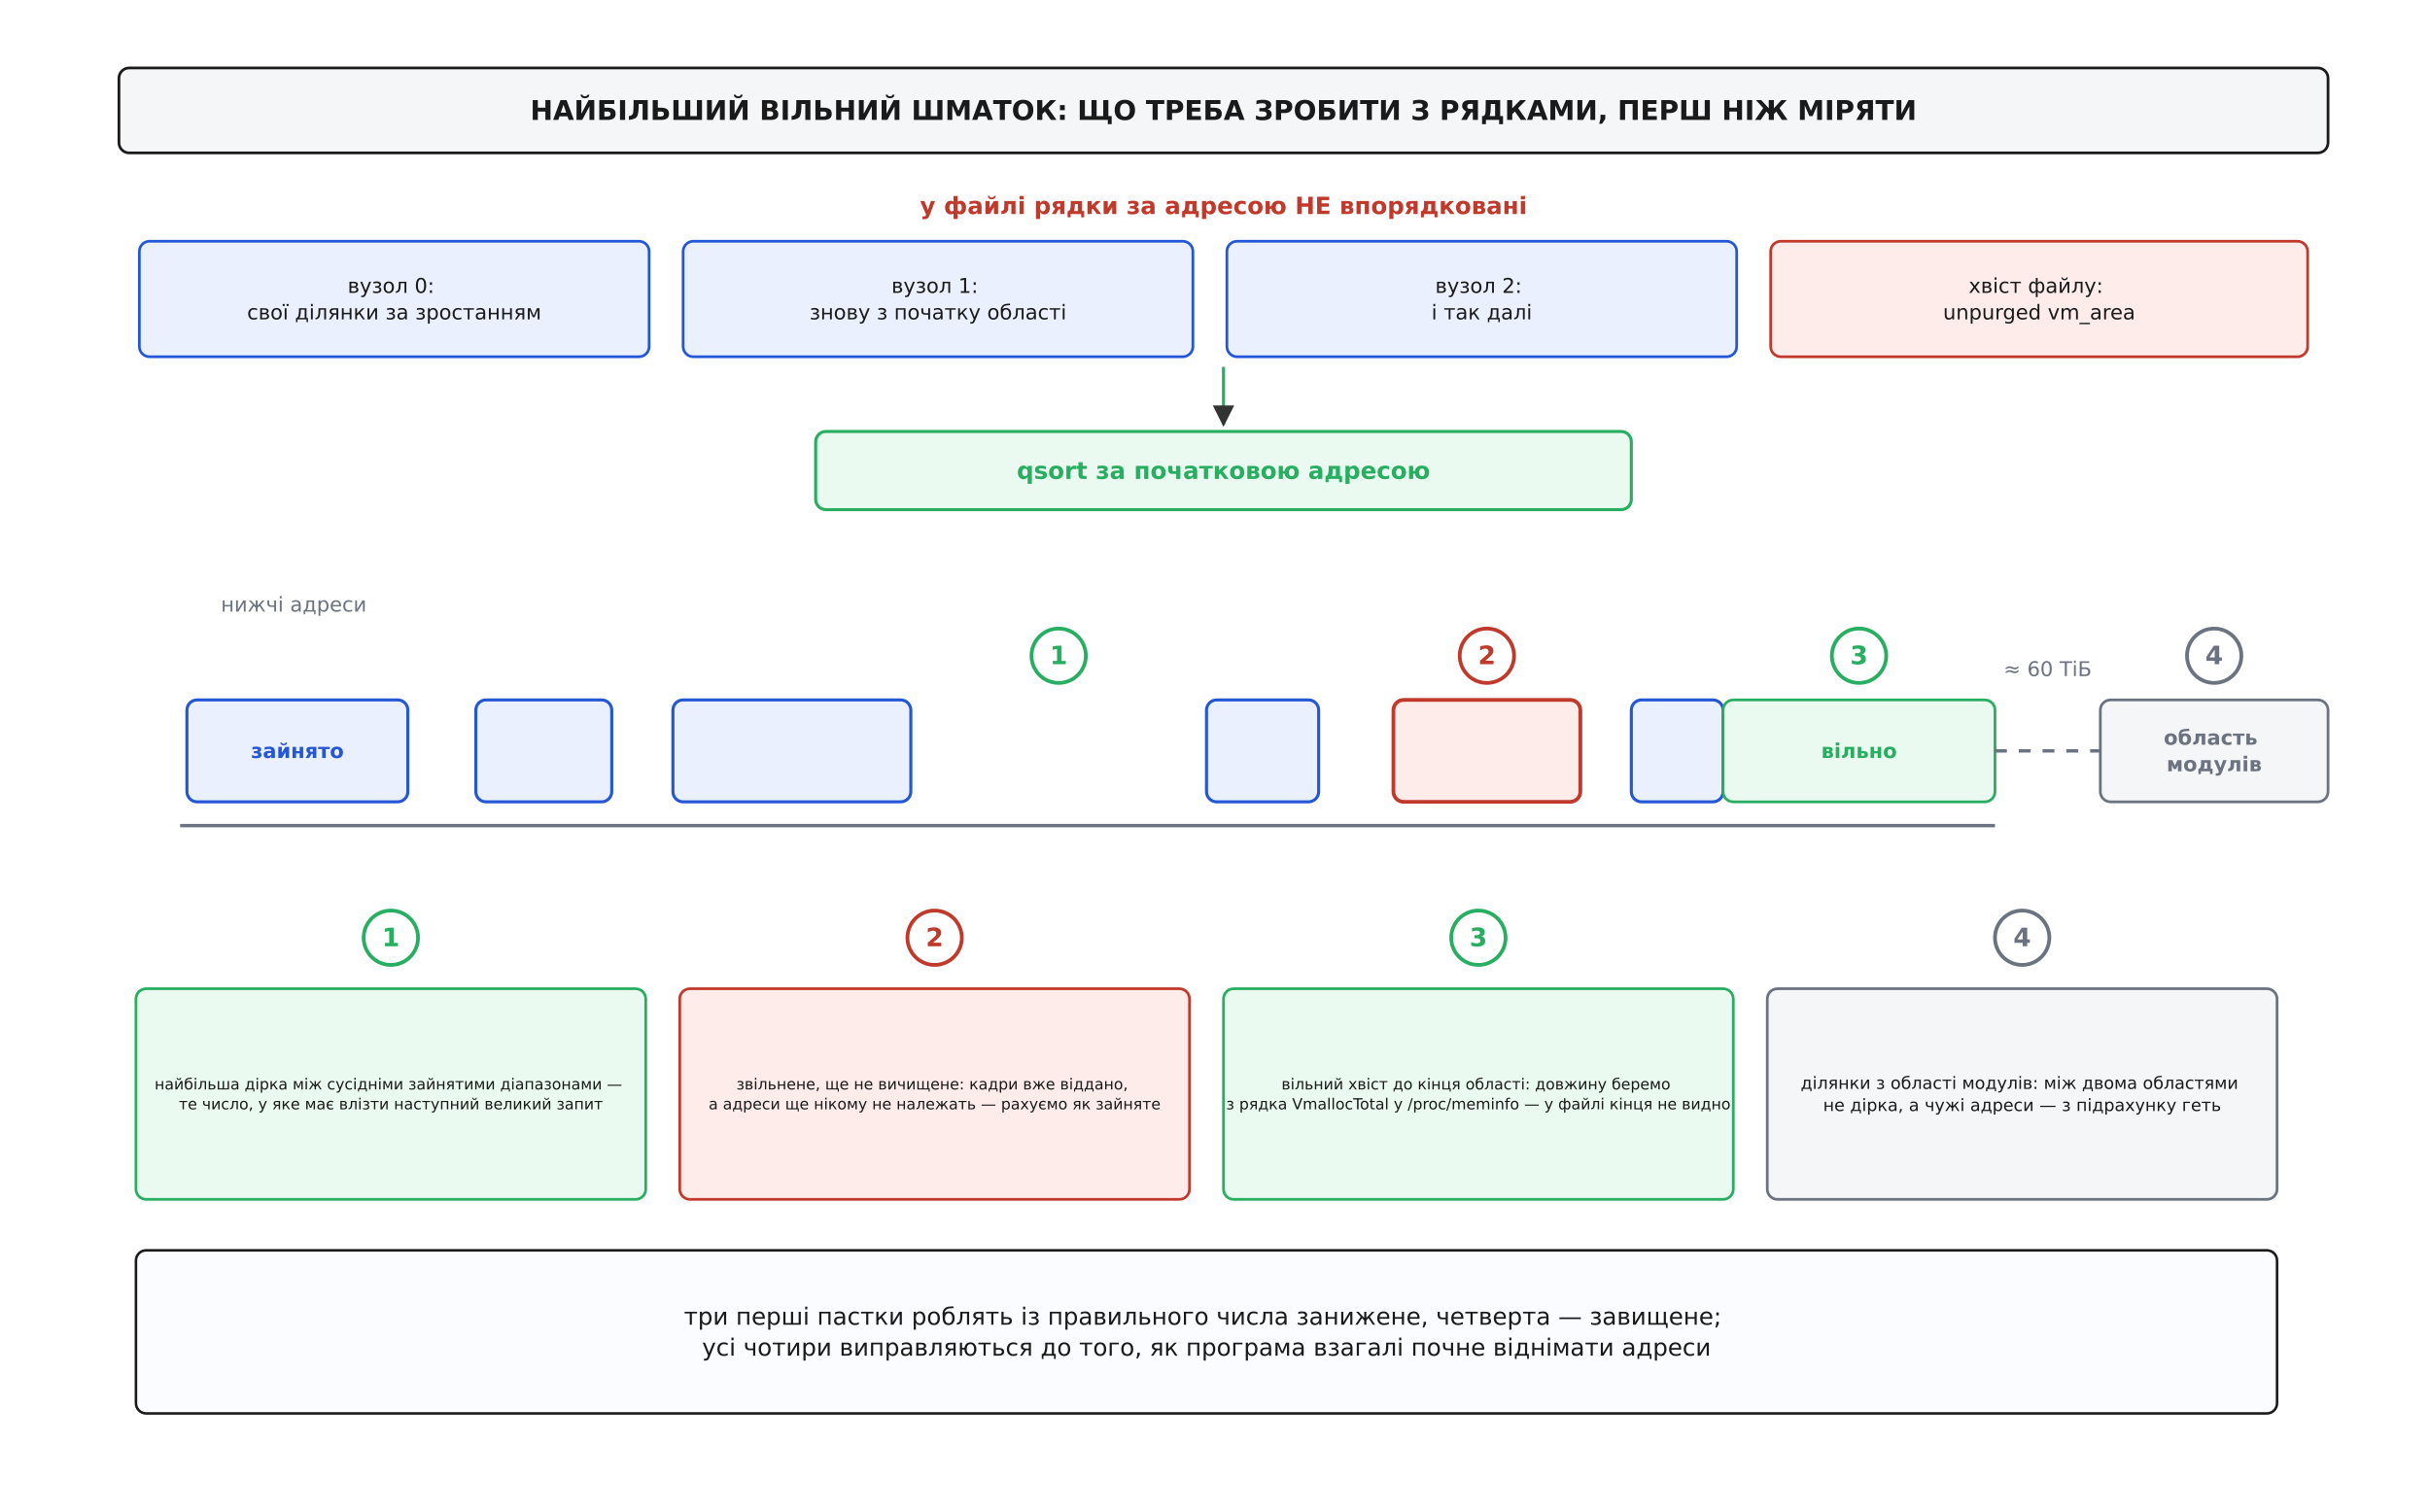
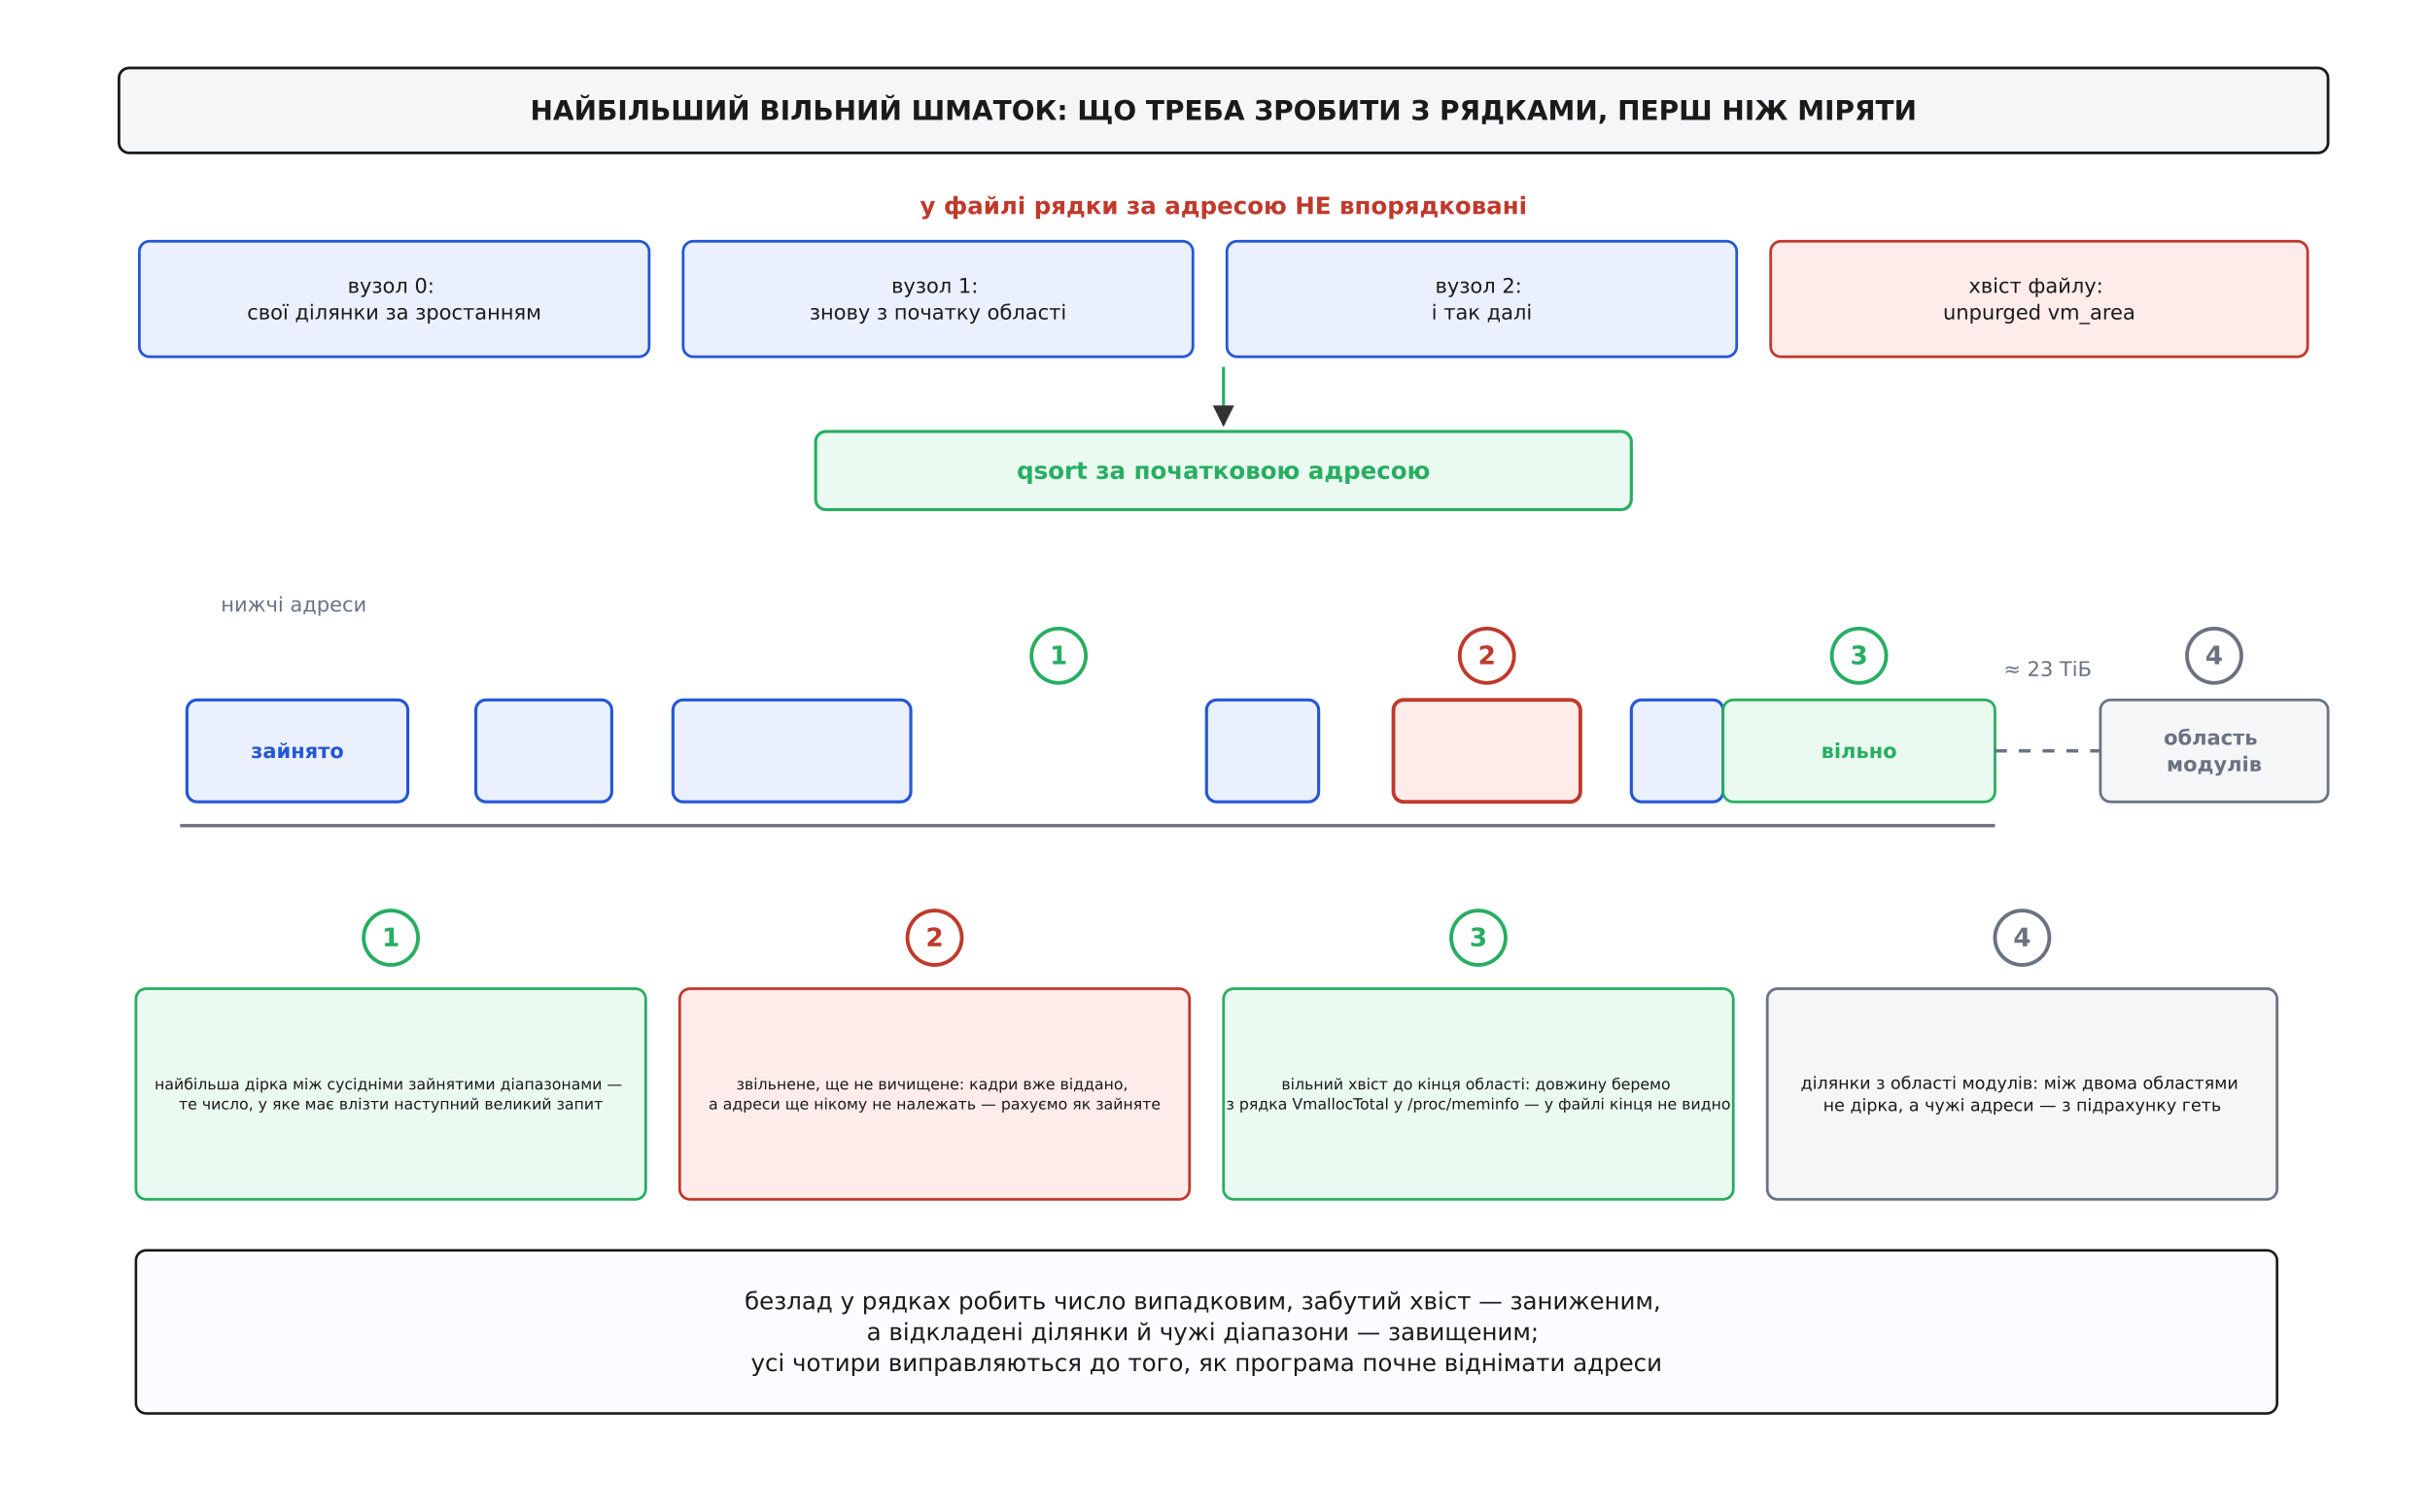
<svg xmlns="http://www.w3.org/2000/svg" viewBox="-10 -10 1430 890" font-family="'Segoe UI', 'DejaVu Sans', Arial, sans-serif">
  <rect x="-10" y="-10" width="1430" height="890" fill="#ffffff" />
  <defs>
    <marker id="arrow" viewBox="0 0 10 10" refX="9" refY="5" markerWidth="7" markerHeight="7" orient="auto-start-reverse">
      <path d="M0 0 L10 5 L0 10 z" fill="#333333" />
    </marker>
  </defs>
  <rect x="60.0" y="30.0" width="1300.0" height="50.0" rx="6" fill="#f4f6f8" stroke="#1a1a1a" stroke-width="1.6" />
  <text x="710.0" y="60.6" font-family="'Segoe UI', 'DejaVu Sans', Arial, sans-serif" font-size="16" fill="#1a1a1a" text-anchor="middle" font-weight="700">
    <tspan x="710.0" dy="0.0">НАЙБІЛЬШИЙ ВІЛЬНИЙ ШМАТОК: ЩО ТРЕБА ЗРОБИТИ З РЯДКАМИ, ПЕРШ НІЖ МІРЯТИ</tspan>
  </text>
  <text x="710.0" y="116.0" font-family="'Segoe UI', 'DejaVu Sans', Arial, sans-serif" font-size="14" fill="#c0392b" text-anchor="middle" font-weight="700">у файлі рядки за адресою НЕ впорядковані</text>
  <rect x="72.0" y="132.0" width="300.0" height="68.0" rx="6" fill="#eaf0fd" stroke="#2457d6" stroke-width="1.6" />
  <text x="222.0" y="162.4" font-family="'Segoe UI', 'DejaVu Sans', Arial, sans-serif" font-size="12" fill="#1a1a1a" text-anchor="middle">
    <tspan x="222.0" dy="0.0">вузол 0:</tspan>
    <tspan x="222.0" dy="15.6">свої ділянки за зростанням</tspan>
  </text>
  <rect x="392.0" y="132.0" width="300.0" height="68.0" rx="6" fill="#eaf0fd" stroke="#2457d6" stroke-width="1.6" />
  <text x="542.0" y="162.4" font-family="'Segoe UI', 'DejaVu Sans', Arial, sans-serif" font-size="12" fill="#1a1a1a" text-anchor="middle">
    <tspan x="542.0" dy="0.0">вузол 1:</tspan>
    <tspan x="542.0" dy="15.6">знову з початку області</tspan>
  </text>
  <rect x="712.0" y="132.0" width="300.0" height="68.0" rx="6" fill="#eaf0fd" stroke="#2457d6" stroke-width="1.6" />
  <text x="862.0" y="162.4" font-family="'Segoe UI', 'DejaVu Sans', Arial, sans-serif" font-size="12" fill="#1a1a1a" text-anchor="middle">
    <tspan x="862.0" dy="0.0">вузол 2:</tspan>
    <tspan x="862.0" dy="15.6">і так далі</tspan>
  </text>
  <rect x="1032.0" y="132.0" width="316.0" height="68.0" rx="6" fill="#fdecea" stroke="#c0392b" stroke-width="1.6" />
  <text x="1190.0" y="162.4" font-family="'Segoe UI', 'DejaVu Sans', Arial, sans-serif" font-size="12" fill="#1a1a1a" text-anchor="middle">
    <tspan x="1190.0" dy="0.0">хвіст файлу:</tspan>
    <tspan x="1190.0" dy="15.6">unpurged vm_area</tspan>
  </text>
  <line x1="710.0" y1="206.0" x2="710.0" y2="240.0" stroke="#27ae60" stroke-width="1.8" marker-end="url(#arrow)" />
  <rect x="470.0" y="244.0" width="480.0" height="46.0" rx="6" fill="#eafaf0" stroke="#27ae60" stroke-width="1.8" />
  <text x="710.0" y="271.9" font-family="'Segoe UI', 'DejaVu Sans', Arial, sans-serif" font-size="14" fill="#27ae60" text-anchor="middle" font-weight="700">
    <tspan x="710.0" dy="0.0">qsort за початковою адресою</tspan>
  </text>
  <text x="120.0" y="350.0" font-family="'Segoe UI', 'DejaVu Sans', Arial, sans-serif" font-size="12" fill="#6b7280" text-anchor="start">нижчі адреси</text>
  <line x1="96.0" y1="476.0" x2="1164.0" y2="476.0" stroke="#6b7280" stroke-width="2.0" />
  <rect x="100.0" y="402.0" width="130.0" height="60.0" rx="6" fill="#eaf0fd" stroke="#2457d6" stroke-width="1.8" />
  <text x="165.0" y="436.2" font-family="'Segoe UI', 'DejaVu Sans', Arial, sans-serif" font-size="12" fill="#2457d6" text-anchor="middle" font-weight="700">
    <tspan x="165.0" dy="0.0">зайнято</tspan>
  </text>
  <rect x="270.0" y="402.0" width="80.0" height="60.0" rx="6" fill="#eaf0fd" stroke="#2457d6" stroke-width="1.8" />
  <text x="310.0" y="436.2" font-family="'Segoe UI', 'DejaVu Sans', Arial, sans-serif" font-size="12" fill="#2457d6" text-anchor="middle" font-weight="700">
    <tspan x="310.0" dy="0.0" />
  </text>
  <rect x="386.0" y="402.0" width="140.0" height="60.0" rx="6" fill="#eaf0fd" stroke="#2457d6" stroke-width="1.8" />
  <text x="456.0" y="436.2" font-family="'Segoe UI', 'DejaVu Sans', Arial, sans-serif" font-size="12" fill="#2457d6" text-anchor="middle" font-weight="700">
    <tspan x="456.0" dy="0.0" />
  </text>
  <rect x="700.0" y="402.0" width="66.0" height="60.0" rx="6" fill="#eaf0fd" stroke="#2457d6" stroke-width="1.8" />
  <text x="733.0" y="436.2" font-family="'Segoe UI', 'DejaVu Sans', Arial, sans-serif" font-size="12" fill="#2457d6" text-anchor="middle" font-weight="700">
    <tspan x="733.0" dy="0.0" />
  </text>
  <rect x="950.0" y="402.0" width="54.0" height="60.0" rx="6" fill="#eaf0fd" stroke="#2457d6" stroke-width="1.8" />
  <text x="977.0" y="436.2" font-family="'Segoe UI', 'DejaVu Sans', Arial, sans-serif" font-size="12" fill="#2457d6" text-anchor="middle" font-weight="700">
    <tspan x="977.0" dy="0.0" />
  </text>
  <rect x="810.0" y="402.0" width="110.0" height="60.0" rx="6" fill="#fdecea" stroke="#c0392b" stroke-width="2.2" />
  <text x="865.0" y="436.2" font-family="'Segoe UI', 'DejaVu Sans', Arial, sans-serif" font-size="12" fill="#c0392b" text-anchor="middle">
    <tspan x="865.0" dy="0.0" />
  </text>
  <rect x="1004.0" y="402.0" width="160.0" height="60.0" rx="6" fill="#eafaf0" stroke="#27ae60" stroke-width="1.6" />
  <text x="1084.0" y="436.2" font-family="'Segoe UI', 'DejaVu Sans', Arial, sans-serif" font-size="12" fill="#27ae60" text-anchor="middle" font-weight="700">
    <tspan x="1084.0" dy="0.0">вільно</tspan>
  </text>
  <line x1="1164.0" y1="432.0" x2="1226.0" y2="432.0" stroke="#6b7280" stroke-width="2.0" stroke-dasharray="7,7" />
-   <text x="1195.0" y="388.0" font-family="'Segoe UI', 'DejaVu Sans', Arial, sans-serif" font-size="12" fill="#6b7280" text-anchor="middle">≈ 60 ТіБ</text>
+   <text x="1195.0" y="388.0" font-family="'Segoe UI', 'DejaVu Sans', Arial, sans-serif" font-size="12" fill="#6b7280" text-anchor="middle">≈ 23 ТіБ</text>
  <rect x="1226.0" y="402.0" width="134.0" height="60.0" rx="6" fill="#f4f6f8" stroke="#6b7280" stroke-width="1.6" />
  <text x="1293.0" y="428.4" font-family="'Segoe UI', 'DejaVu Sans', Arial, sans-serif" font-size="12" fill="#6b7280" text-anchor="middle" font-weight="700">
    <tspan x="1293.0" dy="0.0">область</tspan>
    <tspan x="1293.0" dy="15.6">модулів</tspan>
  </text>
  <circle cx="613.0" cy="376.0" r="16.0" fill="#ffffff" stroke="#27ae60" stroke-width="2.2" />
  <text x="613.0" y="381.0" font-family="'Segoe UI', 'DejaVu Sans', Arial, sans-serif" font-size="15" fill="#27ae60" text-anchor="middle" font-weight="700">1</text>
  <circle cx="865.0" cy="376.0" r="16.0" fill="#ffffff" stroke="#c0392b" stroke-width="2.2" />
  <text x="865.0" y="381.0" font-family="'Segoe UI', 'DejaVu Sans', Arial, sans-serif" font-size="15" fill="#c0392b" text-anchor="middle" font-weight="700">2</text>
  <circle cx="1084.0" cy="376.0" r="16.0" fill="#ffffff" stroke="#27ae60" stroke-width="2.2" />
  <text x="1084.0" y="381.0" font-family="'Segoe UI', 'DejaVu Sans', Arial, sans-serif" font-size="15" fill="#27ae60" text-anchor="middle" font-weight="700">3</text>
  <circle cx="1293.0" cy="376.0" r="16.0" fill="#ffffff" stroke="#6b7280" stroke-width="2.2" />
  <text x="1293.0" y="381.0" font-family="'Segoe UI', 'DejaVu Sans', Arial, sans-serif" font-size="15" fill="#6b7280" text-anchor="middle" font-weight="700">4</text>
  <circle cx="220.0" cy="542.0" r="16.0" fill="#ffffff" stroke="#27ae60" stroke-width="2.2" />
  <text x="220.0" y="547.0" font-family="'Segoe UI', 'DejaVu Sans', Arial, sans-serif" font-size="15" fill="#27ae60" text-anchor="middle" font-weight="700">1</text>
  <rect x="70.0" y="572.0" width="300.0" height="124.0" rx="6" fill="#eafaf0" stroke="#27ae60" stroke-width="1.6" />
  <text x="220.0" y="631.3" font-family="'Segoe UI', 'DejaVu Sans', Arial, sans-serif" font-size="9" fill="#1a1a1a" text-anchor="middle">
    <tspan x="220.0" dy="0.0">найбільша дірка між сусідніми зайнятими діапазонами —</tspan>
    <tspan x="220.0" dy="11.7">те число, у яке має влізти наступний великий запит</tspan>
  </text>
  <circle cx="540.0" cy="542.0" r="16.0" fill="#ffffff" stroke="#c0392b" stroke-width="2.2" />
  <text x="540.0" y="547.0" font-family="'Segoe UI', 'DejaVu Sans', Arial, sans-serif" font-size="15" fill="#c0392b" text-anchor="middle" font-weight="700">2</text>
  <rect x="390.0" y="572.0" width="300.0" height="124.0" rx="6" fill="#fdecea" stroke="#c0392b" stroke-width="1.6" />
  <text x="540.0" y="631.3" font-family="'Segoe UI', 'DejaVu Sans', Arial, sans-serif" font-size="9" fill="#1a1a1a" text-anchor="middle">
    <tspan x="540.0" dy="0.0">звільнене, ще не вичищене: кадри вже віддано,</tspan>
    <tspan x="540.0" dy="11.7">а адреси ще нікому не належать — рахуємо як зайняте</tspan>
  </text>
  <circle cx="860.0" cy="542.0" r="16.0" fill="#ffffff" stroke="#27ae60" stroke-width="2.2" />
  <text x="860.0" y="547.0" font-family="'Segoe UI', 'DejaVu Sans', Arial, sans-serif" font-size="15" fill="#27ae60" text-anchor="middle" font-weight="700">3</text>
  <rect x="710.0" y="572.0" width="300.0" height="124.0" rx="6" fill="#eafaf0" stroke="#27ae60" stroke-width="1.6" />
  <text x="860.0" y="631.3" font-family="'Segoe UI', 'DejaVu Sans', Arial, sans-serif" font-size="9" fill="#1a1a1a" text-anchor="middle">
    <tspan x="860.0" dy="0.0">вільний хвіст до кінця області: довжину беремо</tspan>
    <tspan x="860.0" dy="11.7">з рядка VmallocTotal у /proc/meminfo — у файлі кінця не видно</tspan>
  </text>
  <circle cx="1180.0" cy="542.0" r="16.0" fill="#ffffff" stroke="#6b7280" stroke-width="2.2" />
  <text x="1180.0" y="547.0" font-family="'Segoe UI', 'DejaVu Sans', Arial, sans-serif" font-size="15" fill="#6b7280" text-anchor="middle" font-weight="700">4</text>
  <rect x="1030.0" y="572.0" width="300.0" height="124.0" rx="6" fill="#f4f6f8" stroke="#6b7280" stroke-width="1.6" />
  <text x="1180.0" y="631.0" font-family="'Segoe UI', 'DejaVu Sans', Arial, sans-serif" font-size="10" fill="#1a1a1a" text-anchor="middle">
    <tspan x="1180.0" dy="0.0">ділянки з області модулів: між двома областями</tspan>
    <tspan x="1180.0" dy="13.0">не дірка, а чужі адреси — з підрахунку геть</tspan>
  </text>
  <rect x="70.0" y="726.0" width="1260.0" height="96.0" rx="6" fill="#fbfcff" stroke="#1a1a1a" stroke-width="1.5" />
-   <text x="700.0" y="769.8" font-family="'Segoe UI', 'DejaVu Sans', Arial, sans-serif" font-size="14" fill="#1a1a1a" text-anchor="middle">
-     <tspan x="700.0" dy="0.0">три перші пастки роблять із правильного числа занижене, четверта — завищене;</tspan>
-     <tspan x="700.0" dy="18.2">усі чотири виправляються до того, як програма взагалі почне віднімати адреси</tspan>
+   <text x="700.0" y="760.7" font-family="'Segoe UI', 'DejaVu Sans', Arial, sans-serif" font-size="14" fill="#1a1a1a" text-anchor="middle">
+     <tspan x="700.0" dy="0.0">безлад у рядках робить число випадковим, забутий хвіст — заниженим,</tspan>
+     <tspan x="700.0" dy="18.2">а відкладені ділянки й чужі діапазони — завищеним;</tspan>
+     <tspan x="700.0" dy="18.2">усі чотири виправляються до того, як програма почне віднімати адреси</tspan>
  </text>
</svg>
